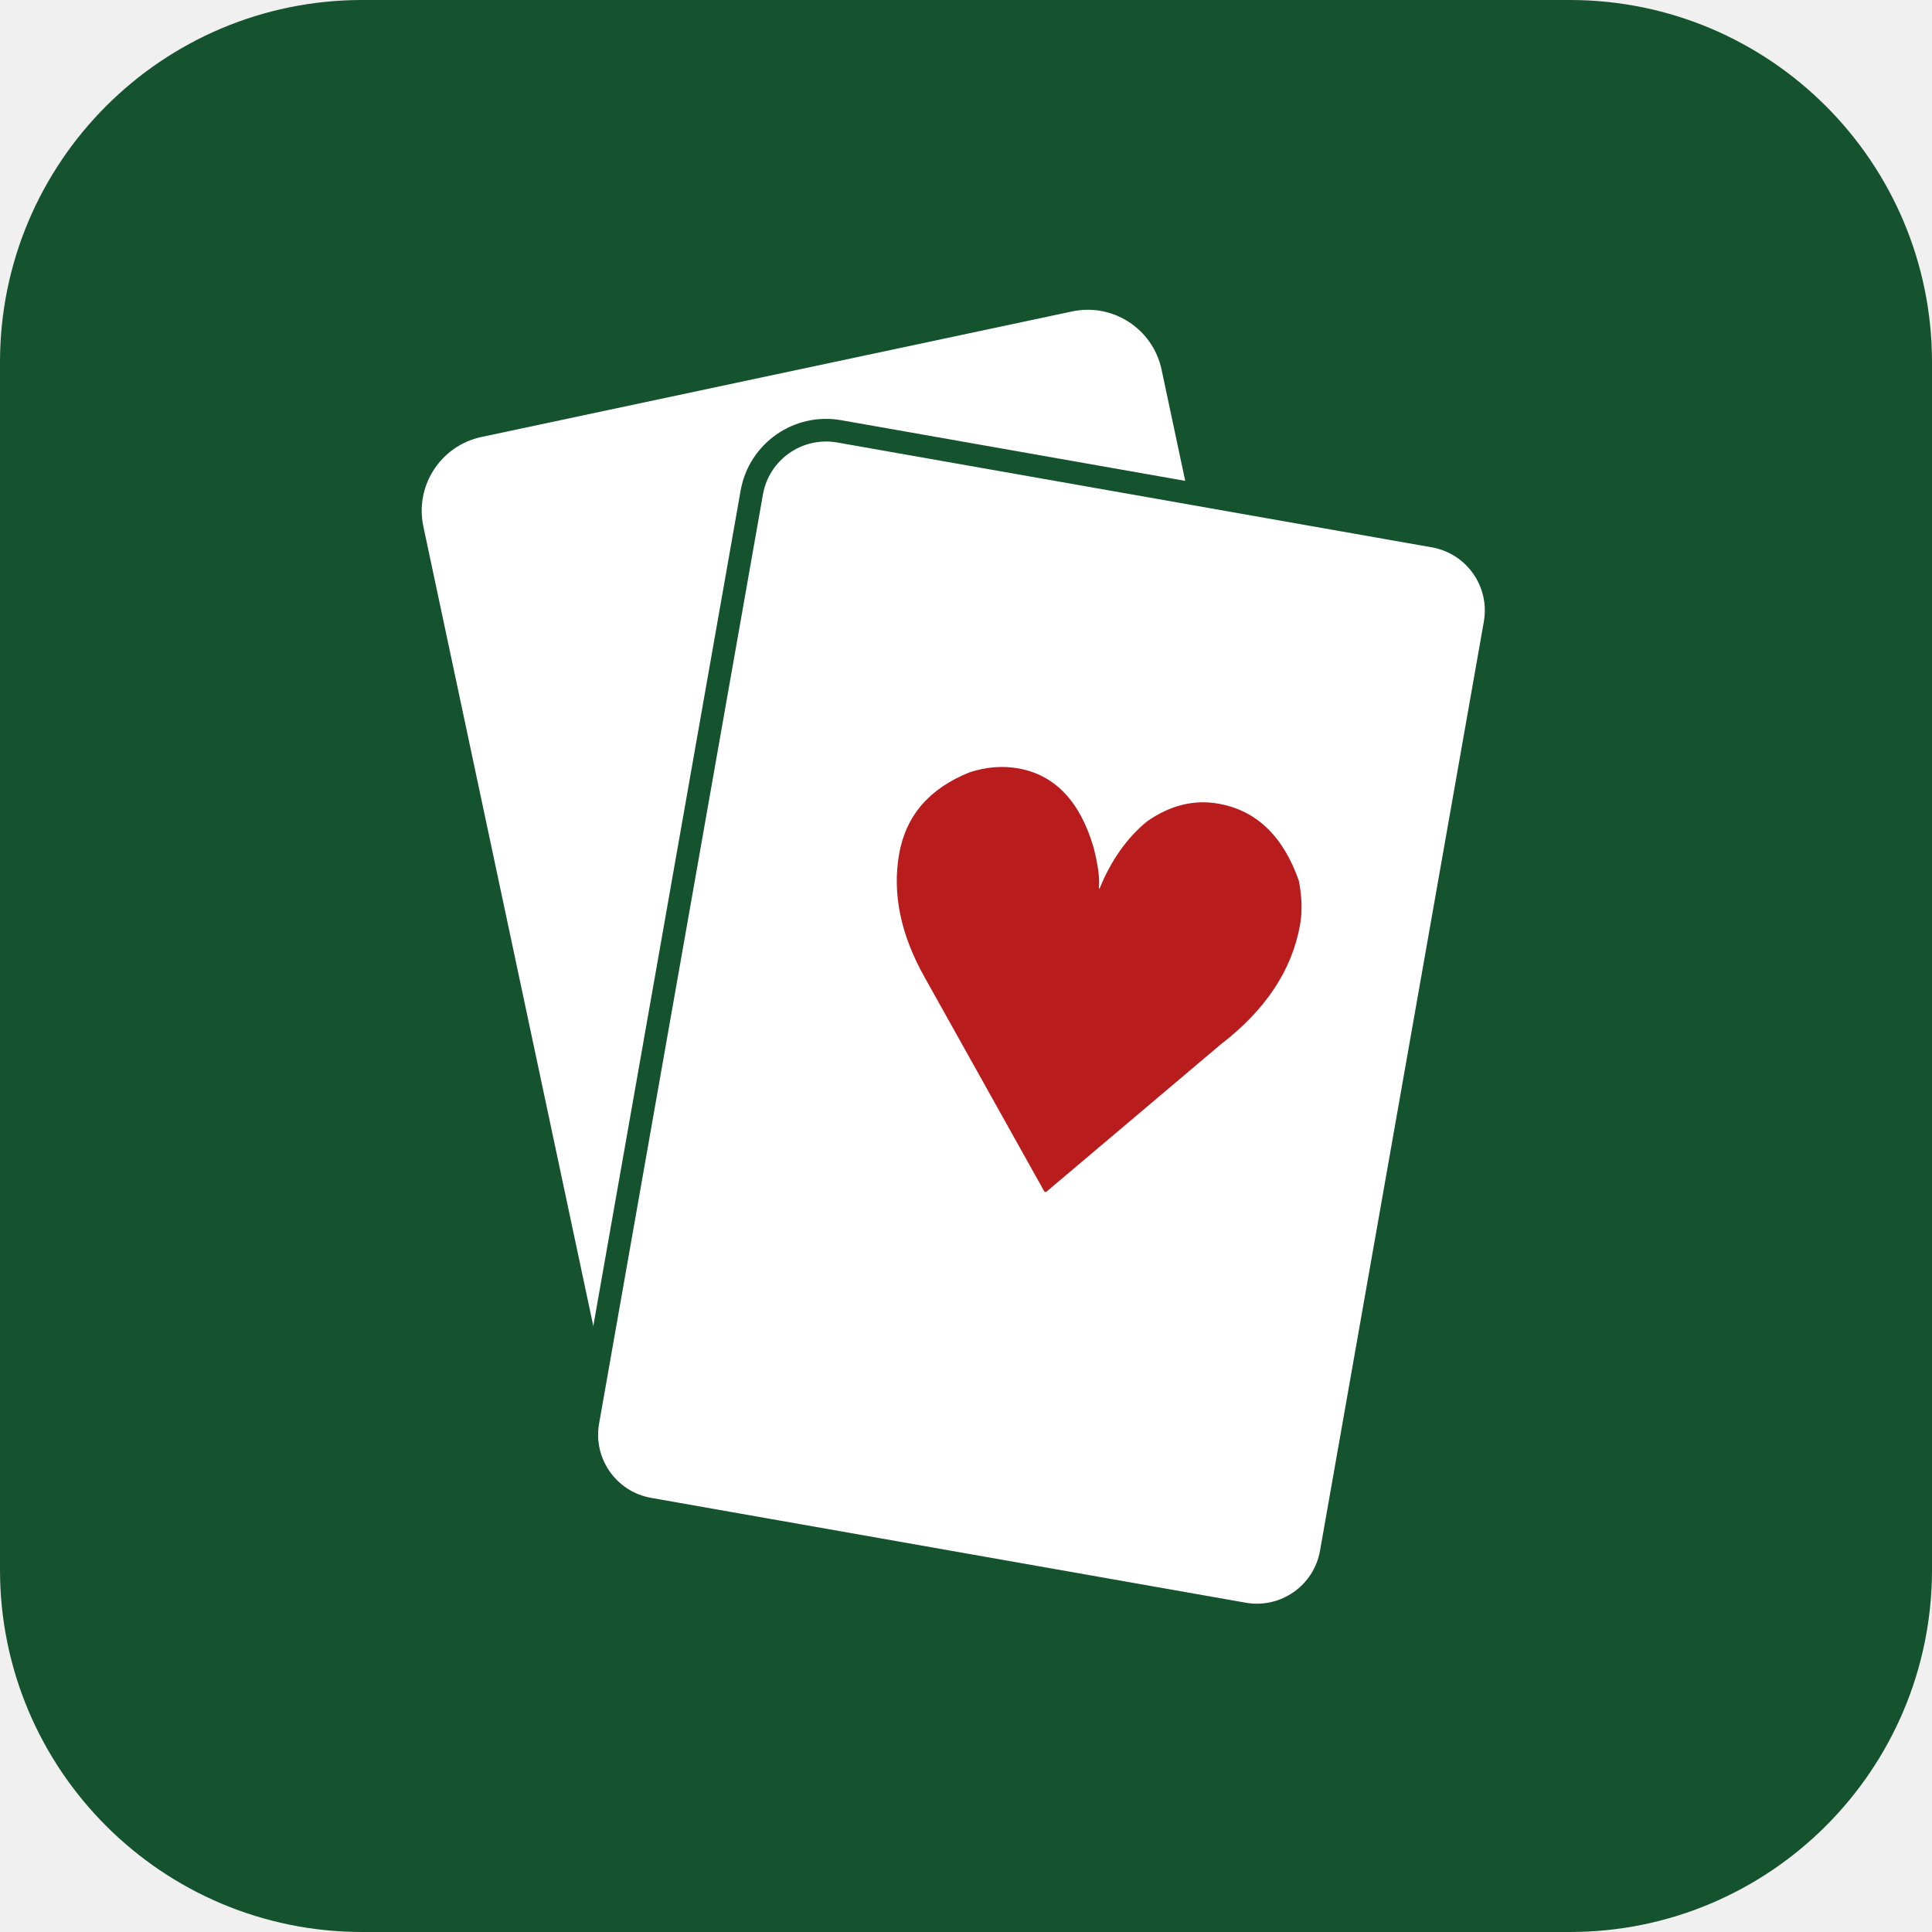
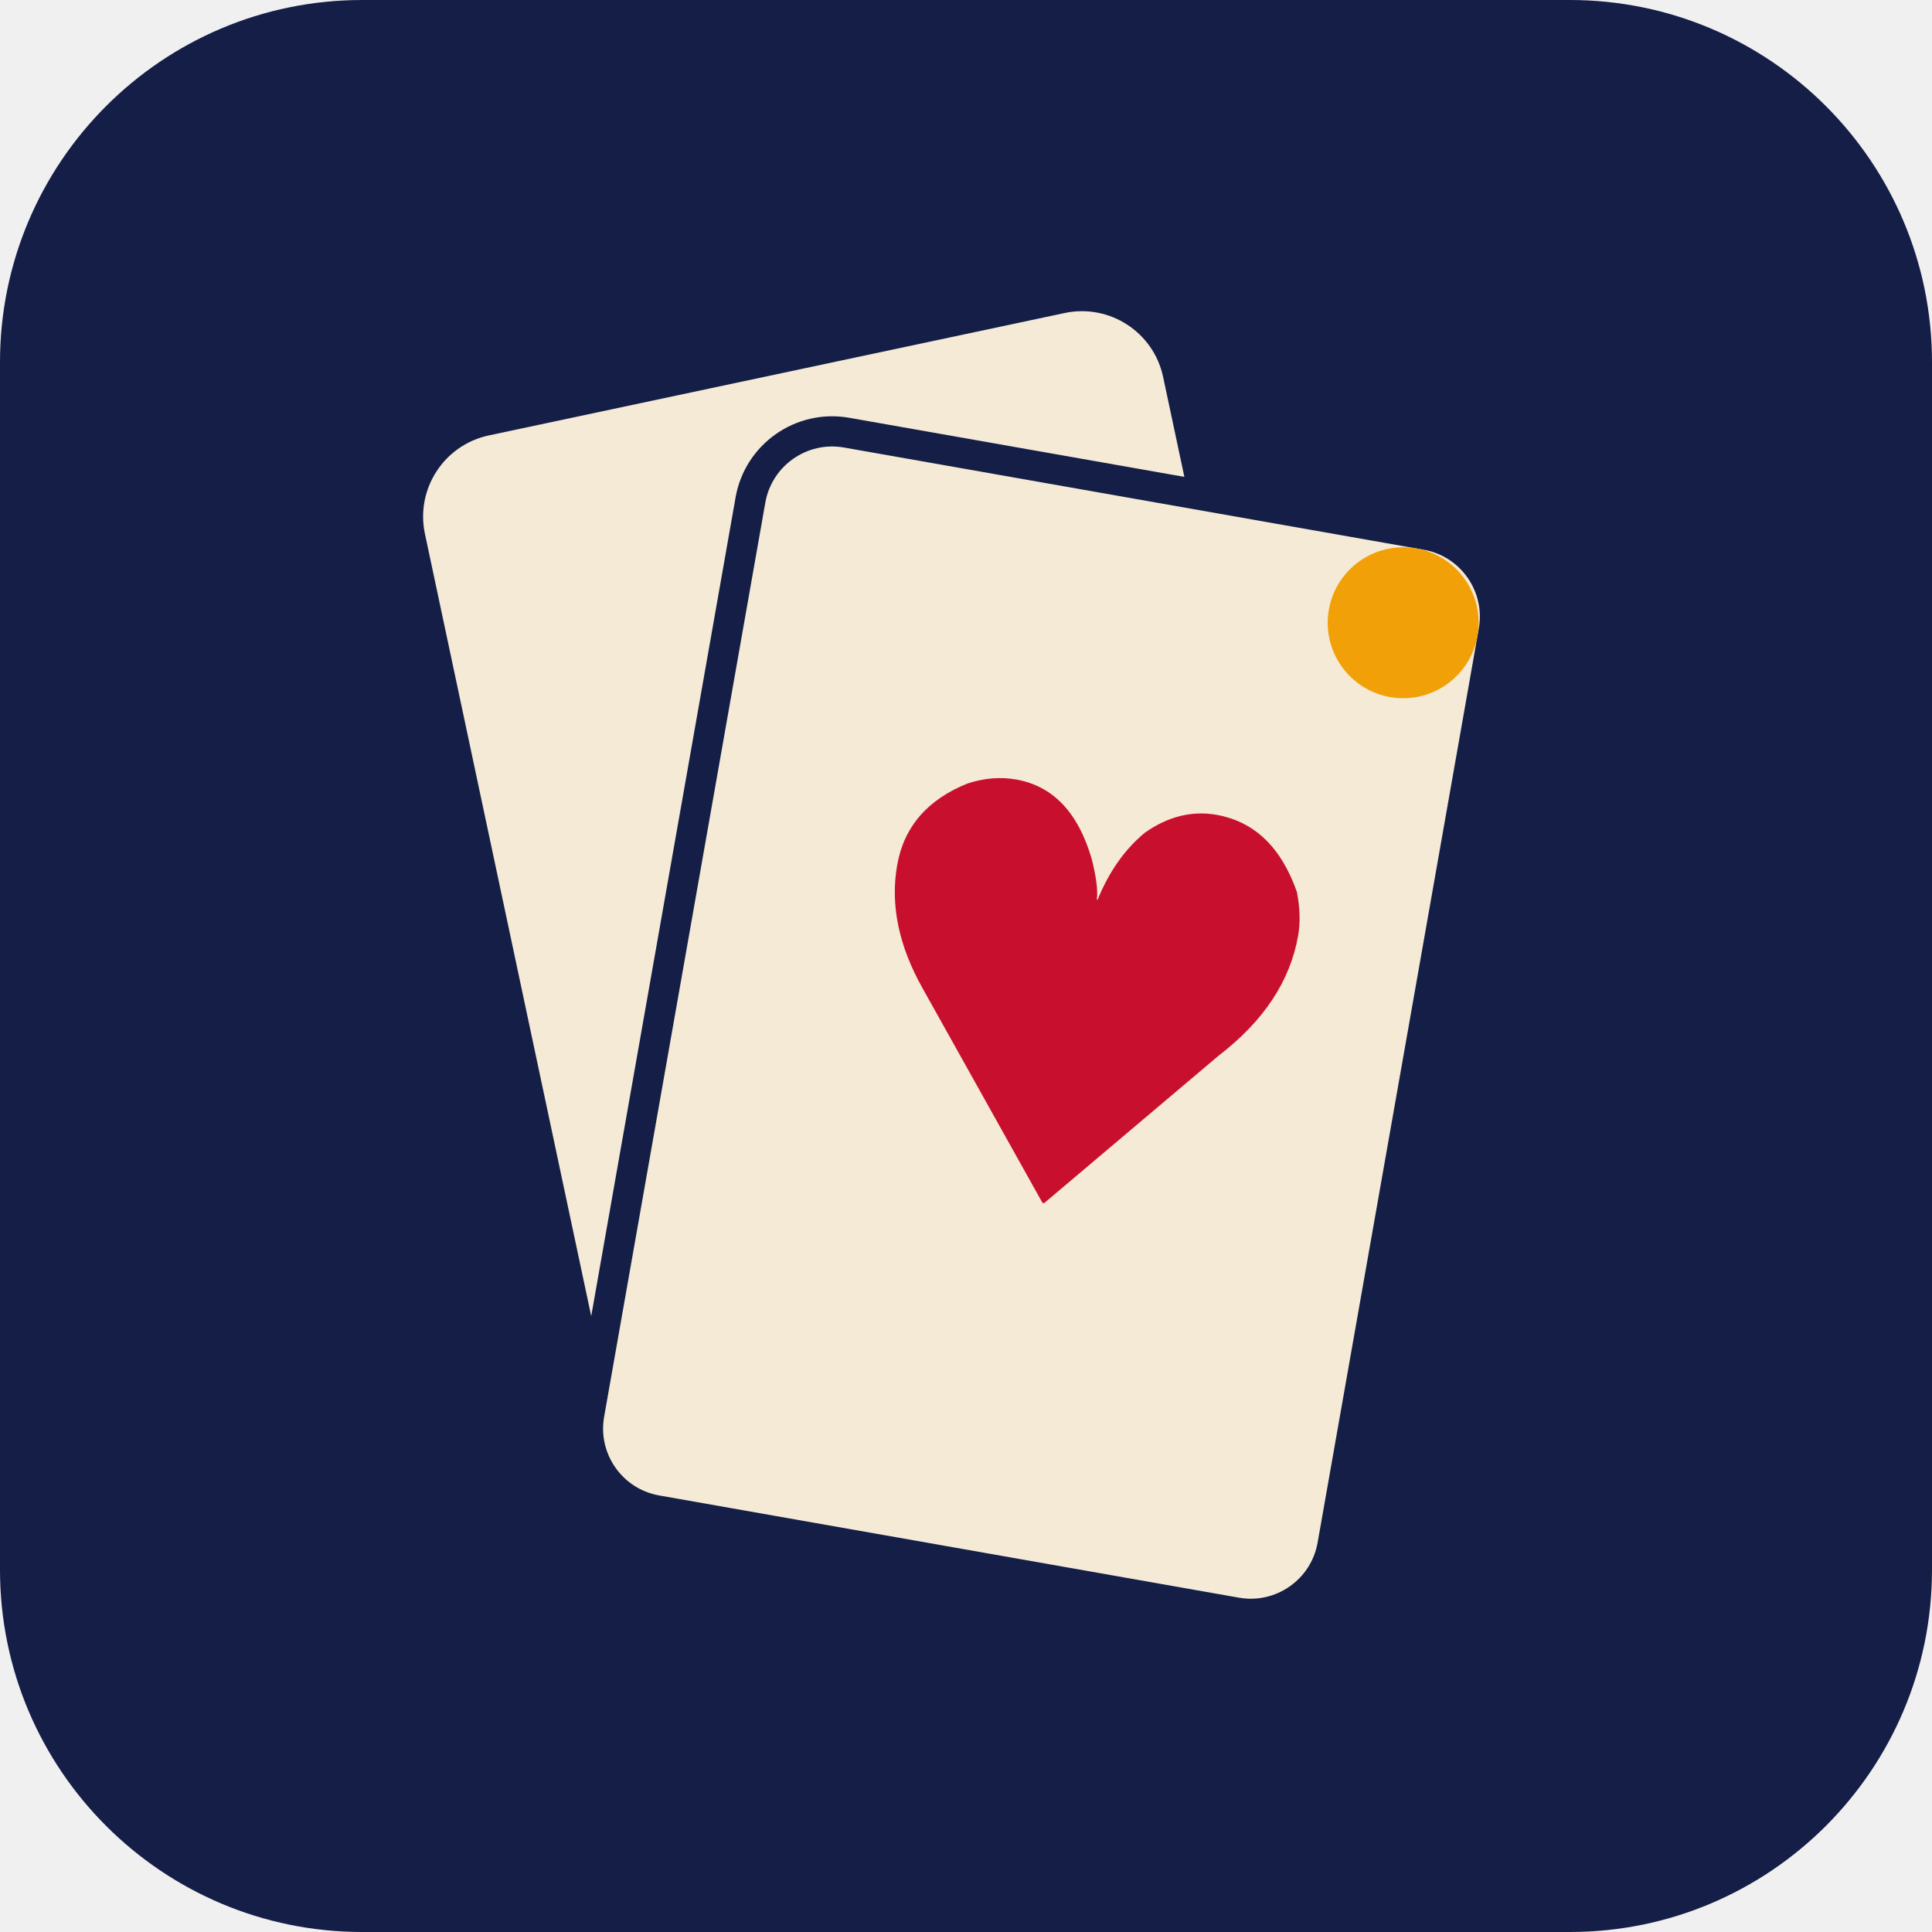
<svg xmlns="http://www.w3.org/2000/svg" viewBox="0 0 512 512">
-   <rect width="512" height="512" rx="96" fill="#14532d" />
-   <rect x="136" y="96" width="200" height="290" rx="20" fill="#fff" transform="rotate(-12 236 241)" />
-   <rect x="176" y="126" width="200" height="290" rx="20" fill="#fff" stroke="#14532d" stroke-width="6" transform="rotate(10 276 271)" />
-   <text x="285" y="315" font-family="Georgia, serif" font-size="150" fill="#b91c1c" text-anchor="middle" transform="rotate(10 276 271)">♥</text>
+   <rect width="512" height="512" rx="96" fill="#141e46" />
+   <rect x="136" y="96" width="200" height="290" rx="22" fill="#f4ead5" transform="rotate(-12 236 241)" />
+   <rect x="176" y="126" width="200" height="290" rx="22" fill="#f4ead5" stroke="#141e46" stroke-width="8" transform="rotate(10 276 271)" />
+   <text x="285" y="318" font-family="Georgia, serif" font-size="150" fill="#c8102e" text-anchor="middle" transform="rotate(10 276 271)">♥</text>
+   <circle cx="352" cy="150" r="20" fill="#f2a007" transform="rotate(10 276 271)" />
</svg>
